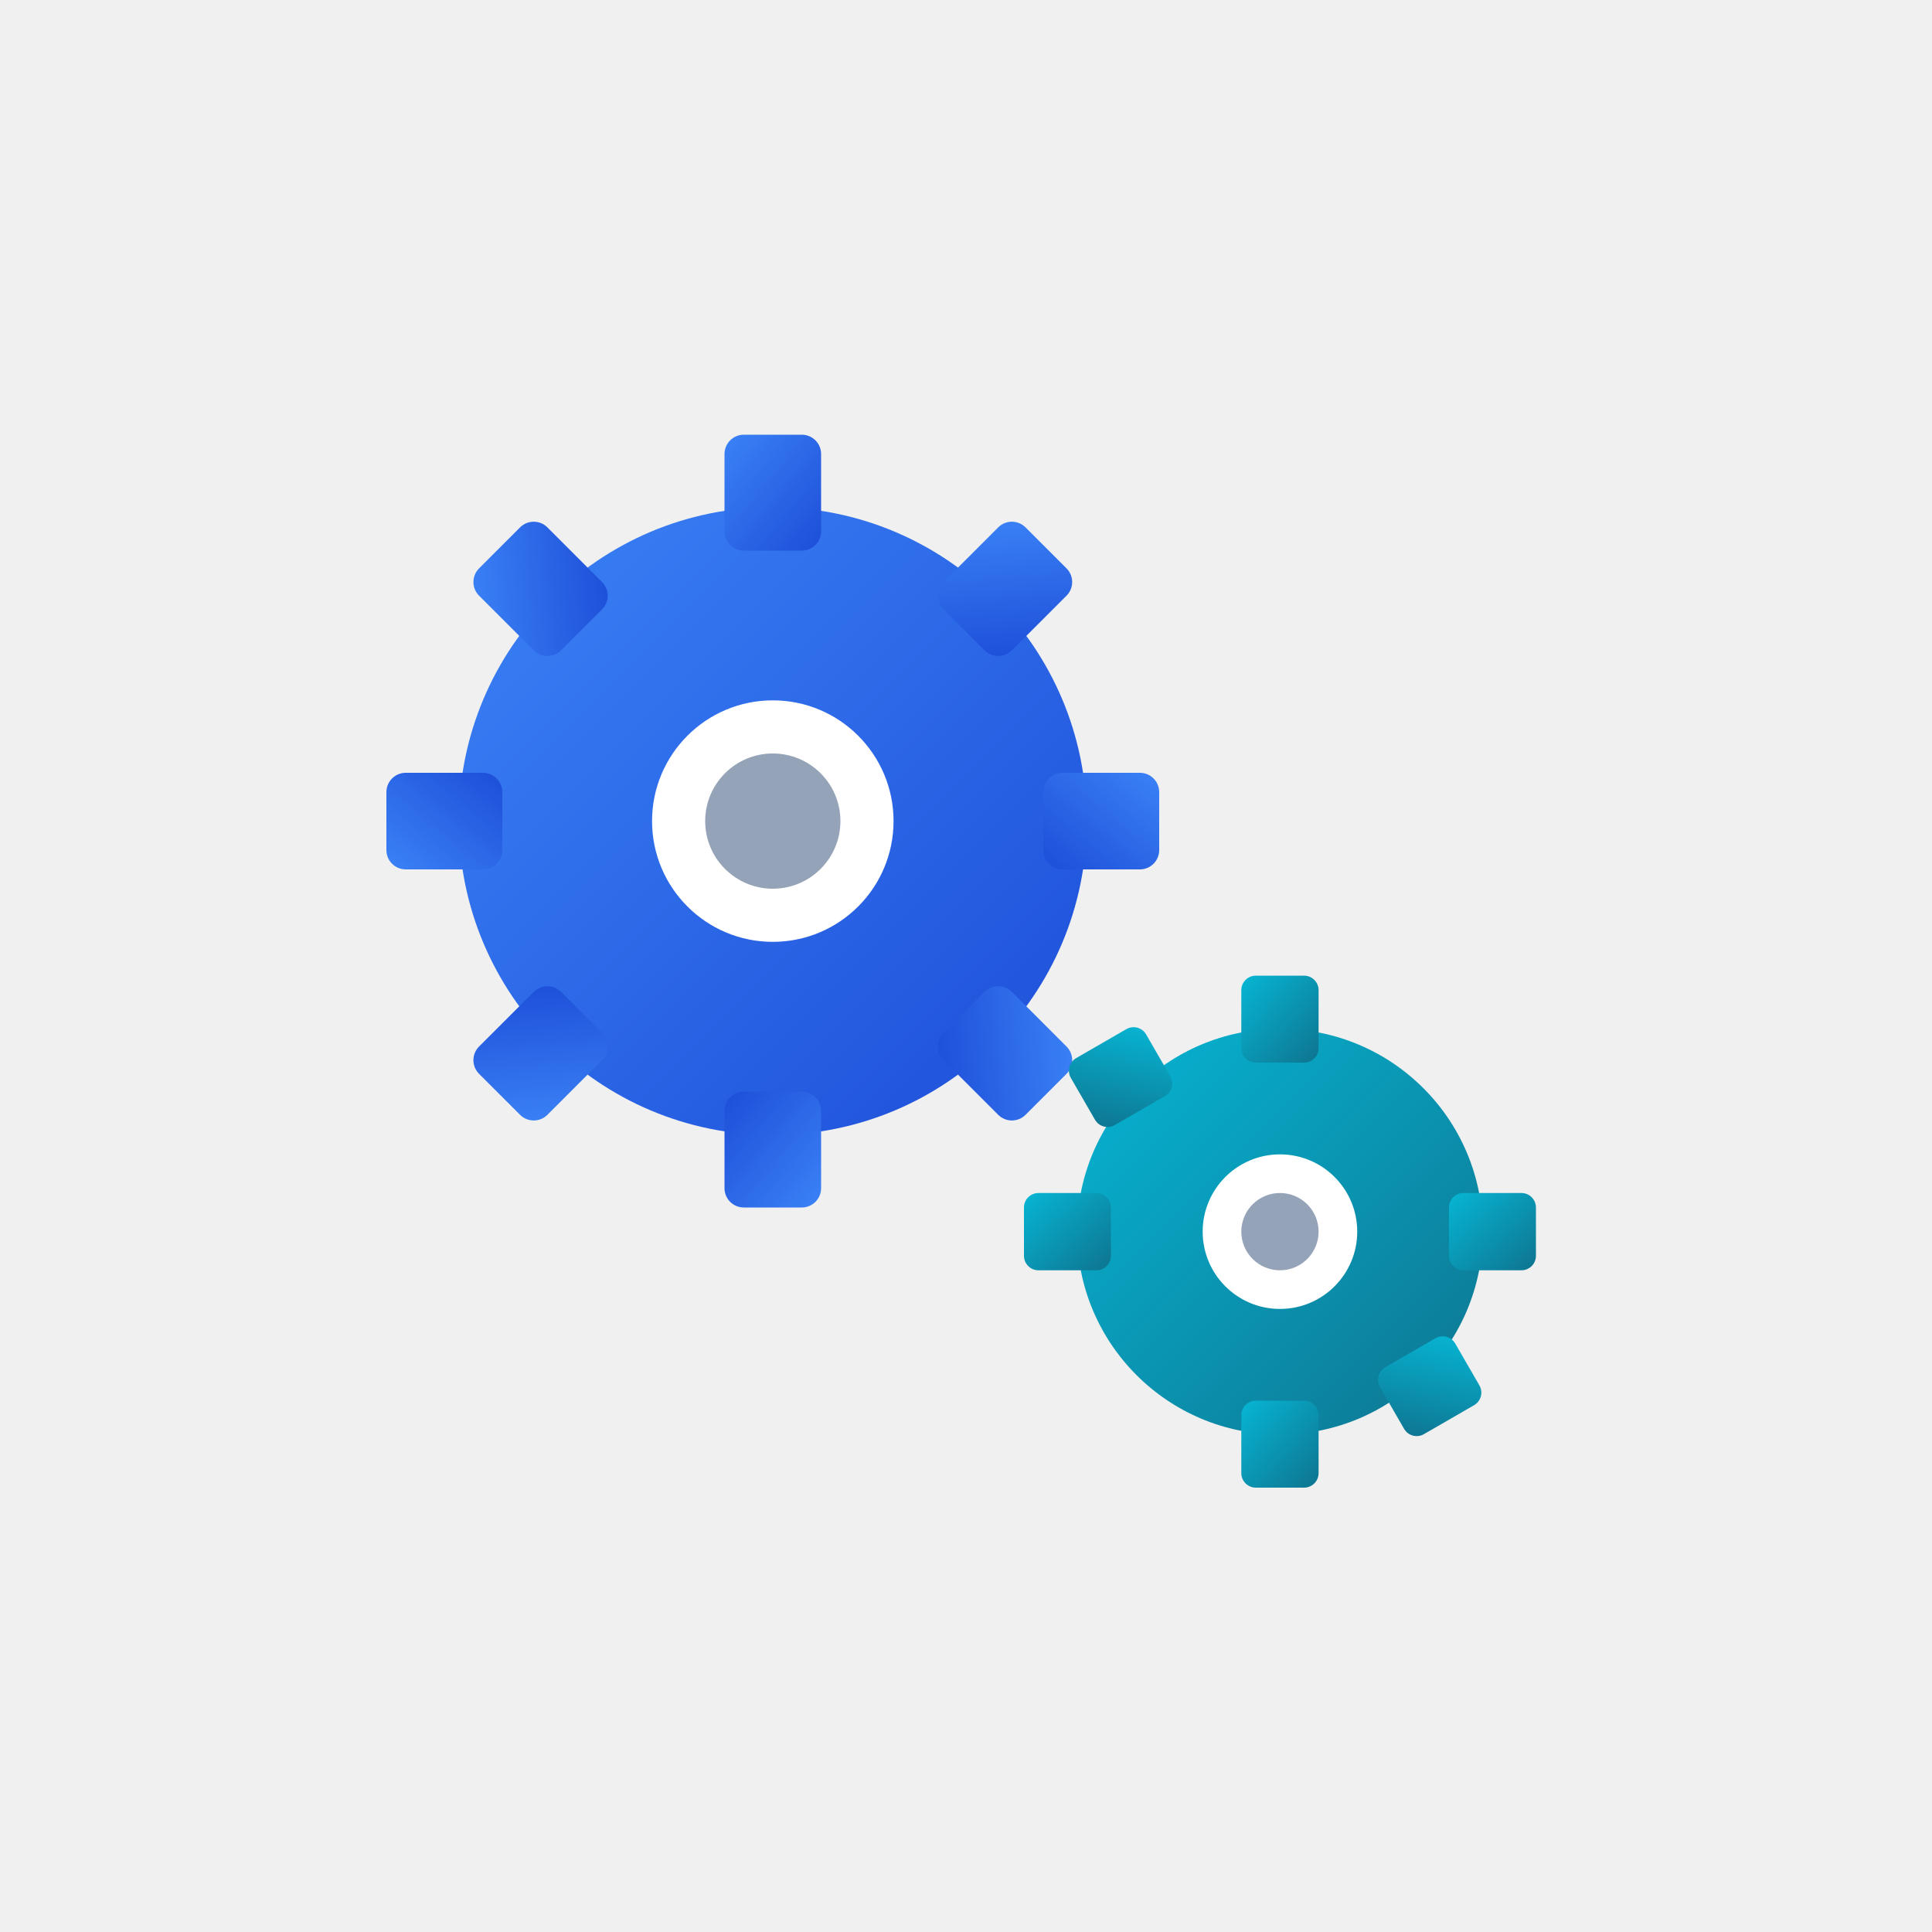
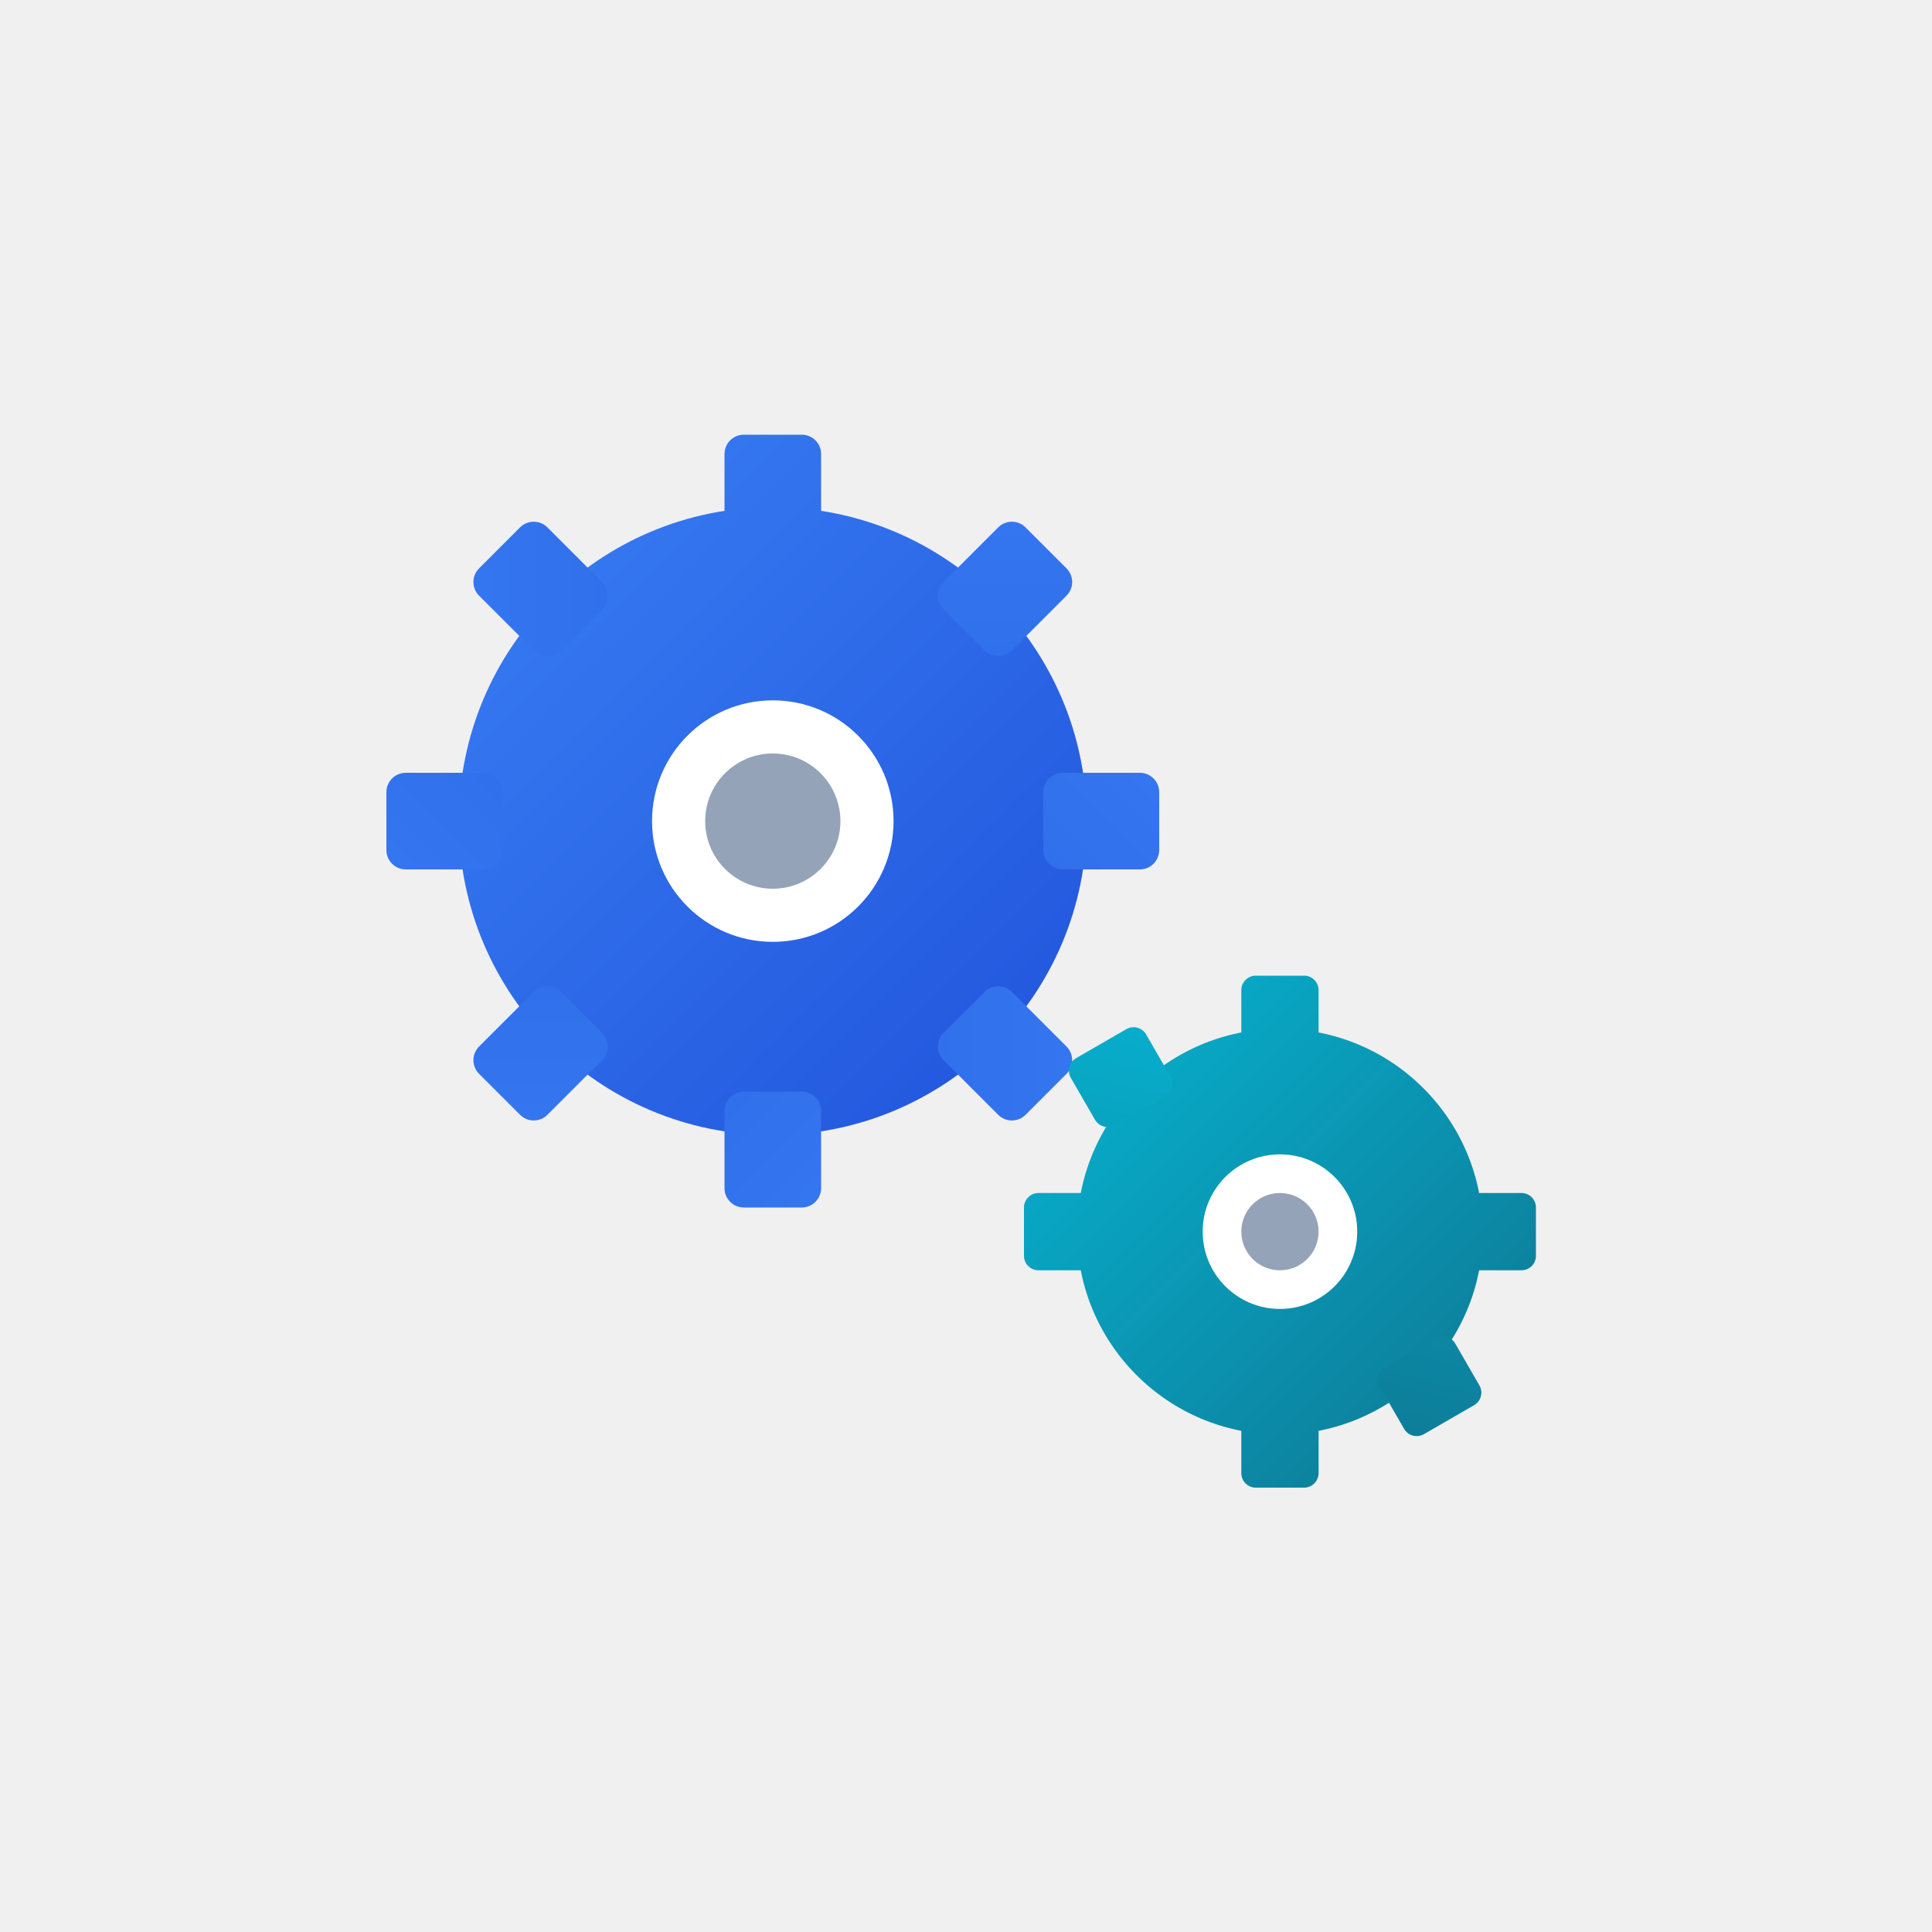
<svg xmlns="http://www.w3.org/2000/svg" viewBox="0 0 400 400" width="100%" height="100%">
  <defs>
    <style>
      @keyframes rotateClockwise {
        0% { transform: rotate(0deg); }
        100% { transform: rotate(360deg); }
      }
      @keyframes rotateCounter {
        0% { transform: rotate(0deg); }
        100% { transform: rotate(-360deg); }
      }
      .gear-large {
        transform-origin: 160px 170px;
        animation: rotateClockwise 2s linear infinite;
      }
      .gear-small {
        transform-origin: 265px 255px;
        animation: rotateCounter 1.5s linear infinite;
      }
    </style>
-     <linearGradient id="gearGrad1" x1="0%" y1="0%" x2="100%" y2="100%">
+     <linearGradient id="gearGrad1" gradientUnits="userSpaceOnUse" x1="80" y1="90" x2="240" y2="250">
      <stop offset="0%" stop-color="#3b82f6" />
      <stop offset="100%" stop-color="#1d4ed8" />
    </linearGradient>
-     <linearGradient id="gearGrad2" x1="0%" y1="0%" x2="100%" y2="100%">
+     <linearGradient id="gearGrad2" gradientUnits="userSpaceOnUse" x1="210" y1="200" x2="320" y2="310">
      <stop offset="0%" stop-color="#06b6d4" />
      <stop offset="100%" stop-color="#0e7490" />
    </linearGradient>
  </defs>
  <g class="gear-large">
    <circle cx="160" cy="170" r="65" fill="url(#gearGrad1)" />
    <rect x="150" y="90" width="20" height="24" rx="4" fill="url(#gearGrad1)" />
    <rect x="150" y="90" width="20" height="24" rx="4" transform="rotate(45 160 170)" fill="url(#gearGrad1)" />
    <rect x="150" y="90" width="20" height="24" rx="4" transform="rotate(90 160 170)" fill="url(#gearGrad1)" />
    <rect x="150" y="90" width="20" height="24" rx="4" transform="rotate(135 160 170)" fill="url(#gearGrad1)" />
    <rect x="150" y="90" width="20" height="24" rx="4" transform="rotate(180 160 170)" fill="url(#gearGrad1)" />
    <rect x="150" y="90" width="20" height="24" rx="4" transform="rotate(225 160 170)" fill="url(#gearGrad1)" />
    <rect x="150" y="90" width="20" height="24" rx="4" transform="rotate(270 160 170)" fill="url(#gearGrad1)" />
    <rect x="150" y="90" width="20" height="24" rx="4" transform="rotate(315 160 170)" fill="url(#gearGrad1)" />
    <circle cx="160" cy="170" r="25" fill="#ffffff" />
    <circle cx="160" cy="170" r="14" fill="#94a3b8" />
  </g>
  <g class="gear-small">
    <circle cx="265" cy="255" r="42" fill="url(#gearGrad2)" />
    <rect x="257" y="202" width="16" height="18" rx="3" fill="url(#gearGrad2)" />
    <rect x="257" y="290" width="16" height="18" rx="3" fill="url(#gearGrad2)" />
    <rect x="212" y="247" width="18" height="16" rx="3" fill="url(#gearGrad2)" />
    <rect x="300" y="247" width="18" height="16" rx="3" fill="url(#gearGrad2)" />
    <rect x="224" y="214" width="16" height="18" rx="3" transform="rotate(60 232 223)" fill="url(#gearGrad2)" />
    <rect x="288" y="278" width="16" height="18" rx="3" transform="rotate(60 296 287)" fill="url(#gearGrad2)" />
    <circle cx="265" cy="255" r="16" fill="#ffffff" />
    <circle cx="265" cy="255" r="8" fill="#94a3b8" />
  </g>
</svg>
